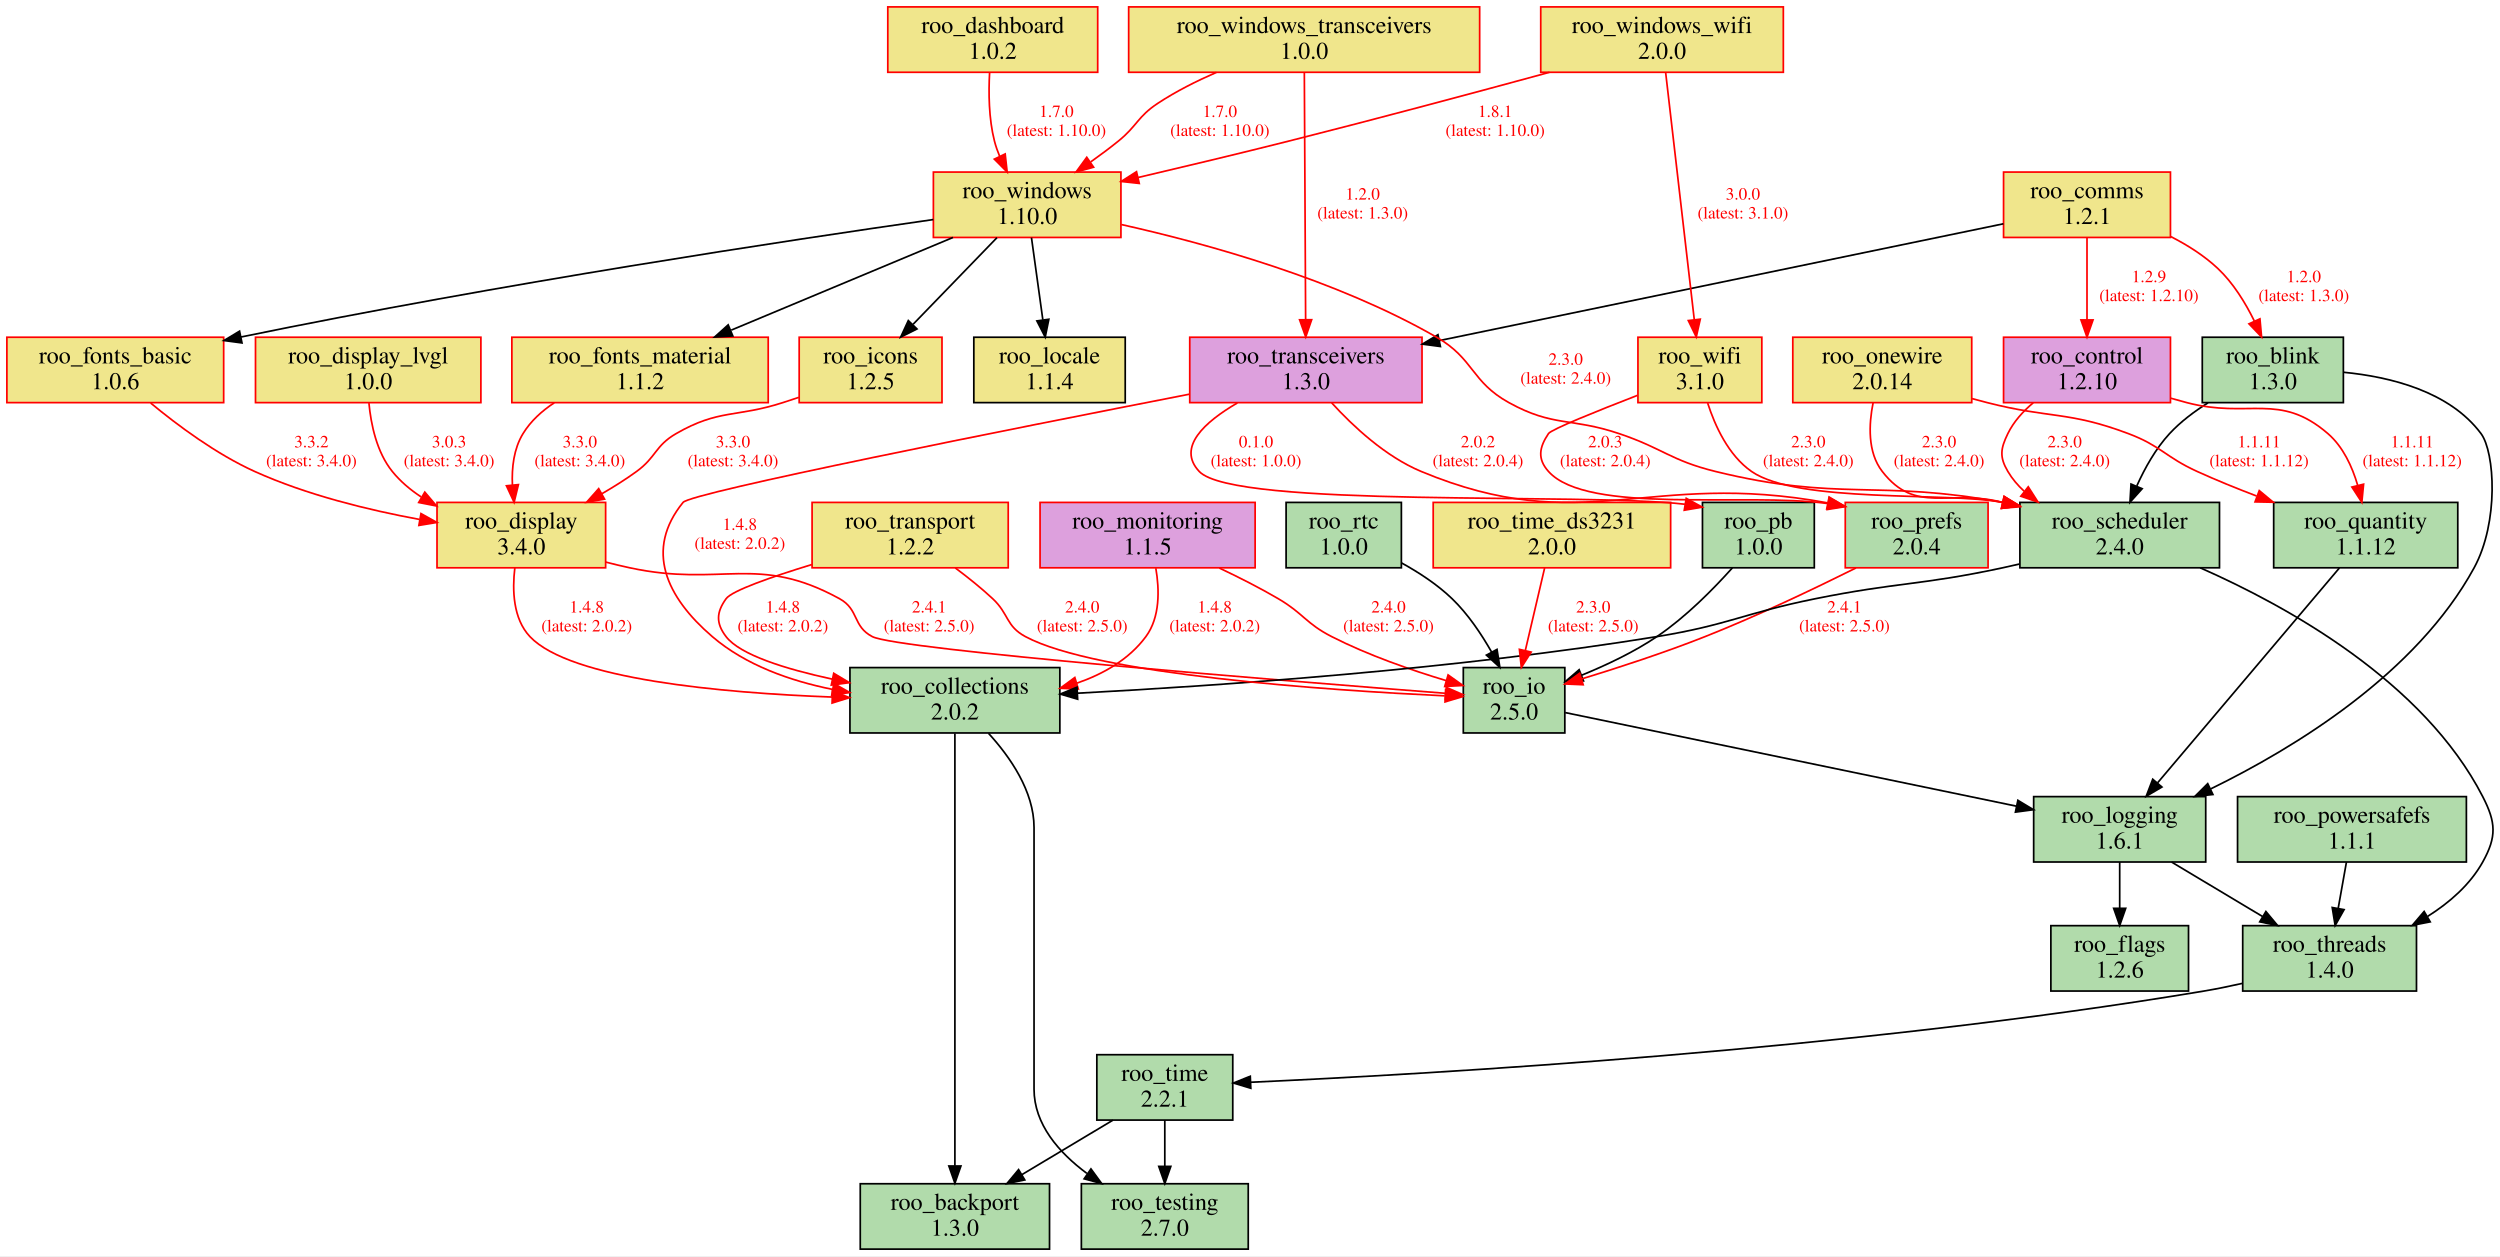
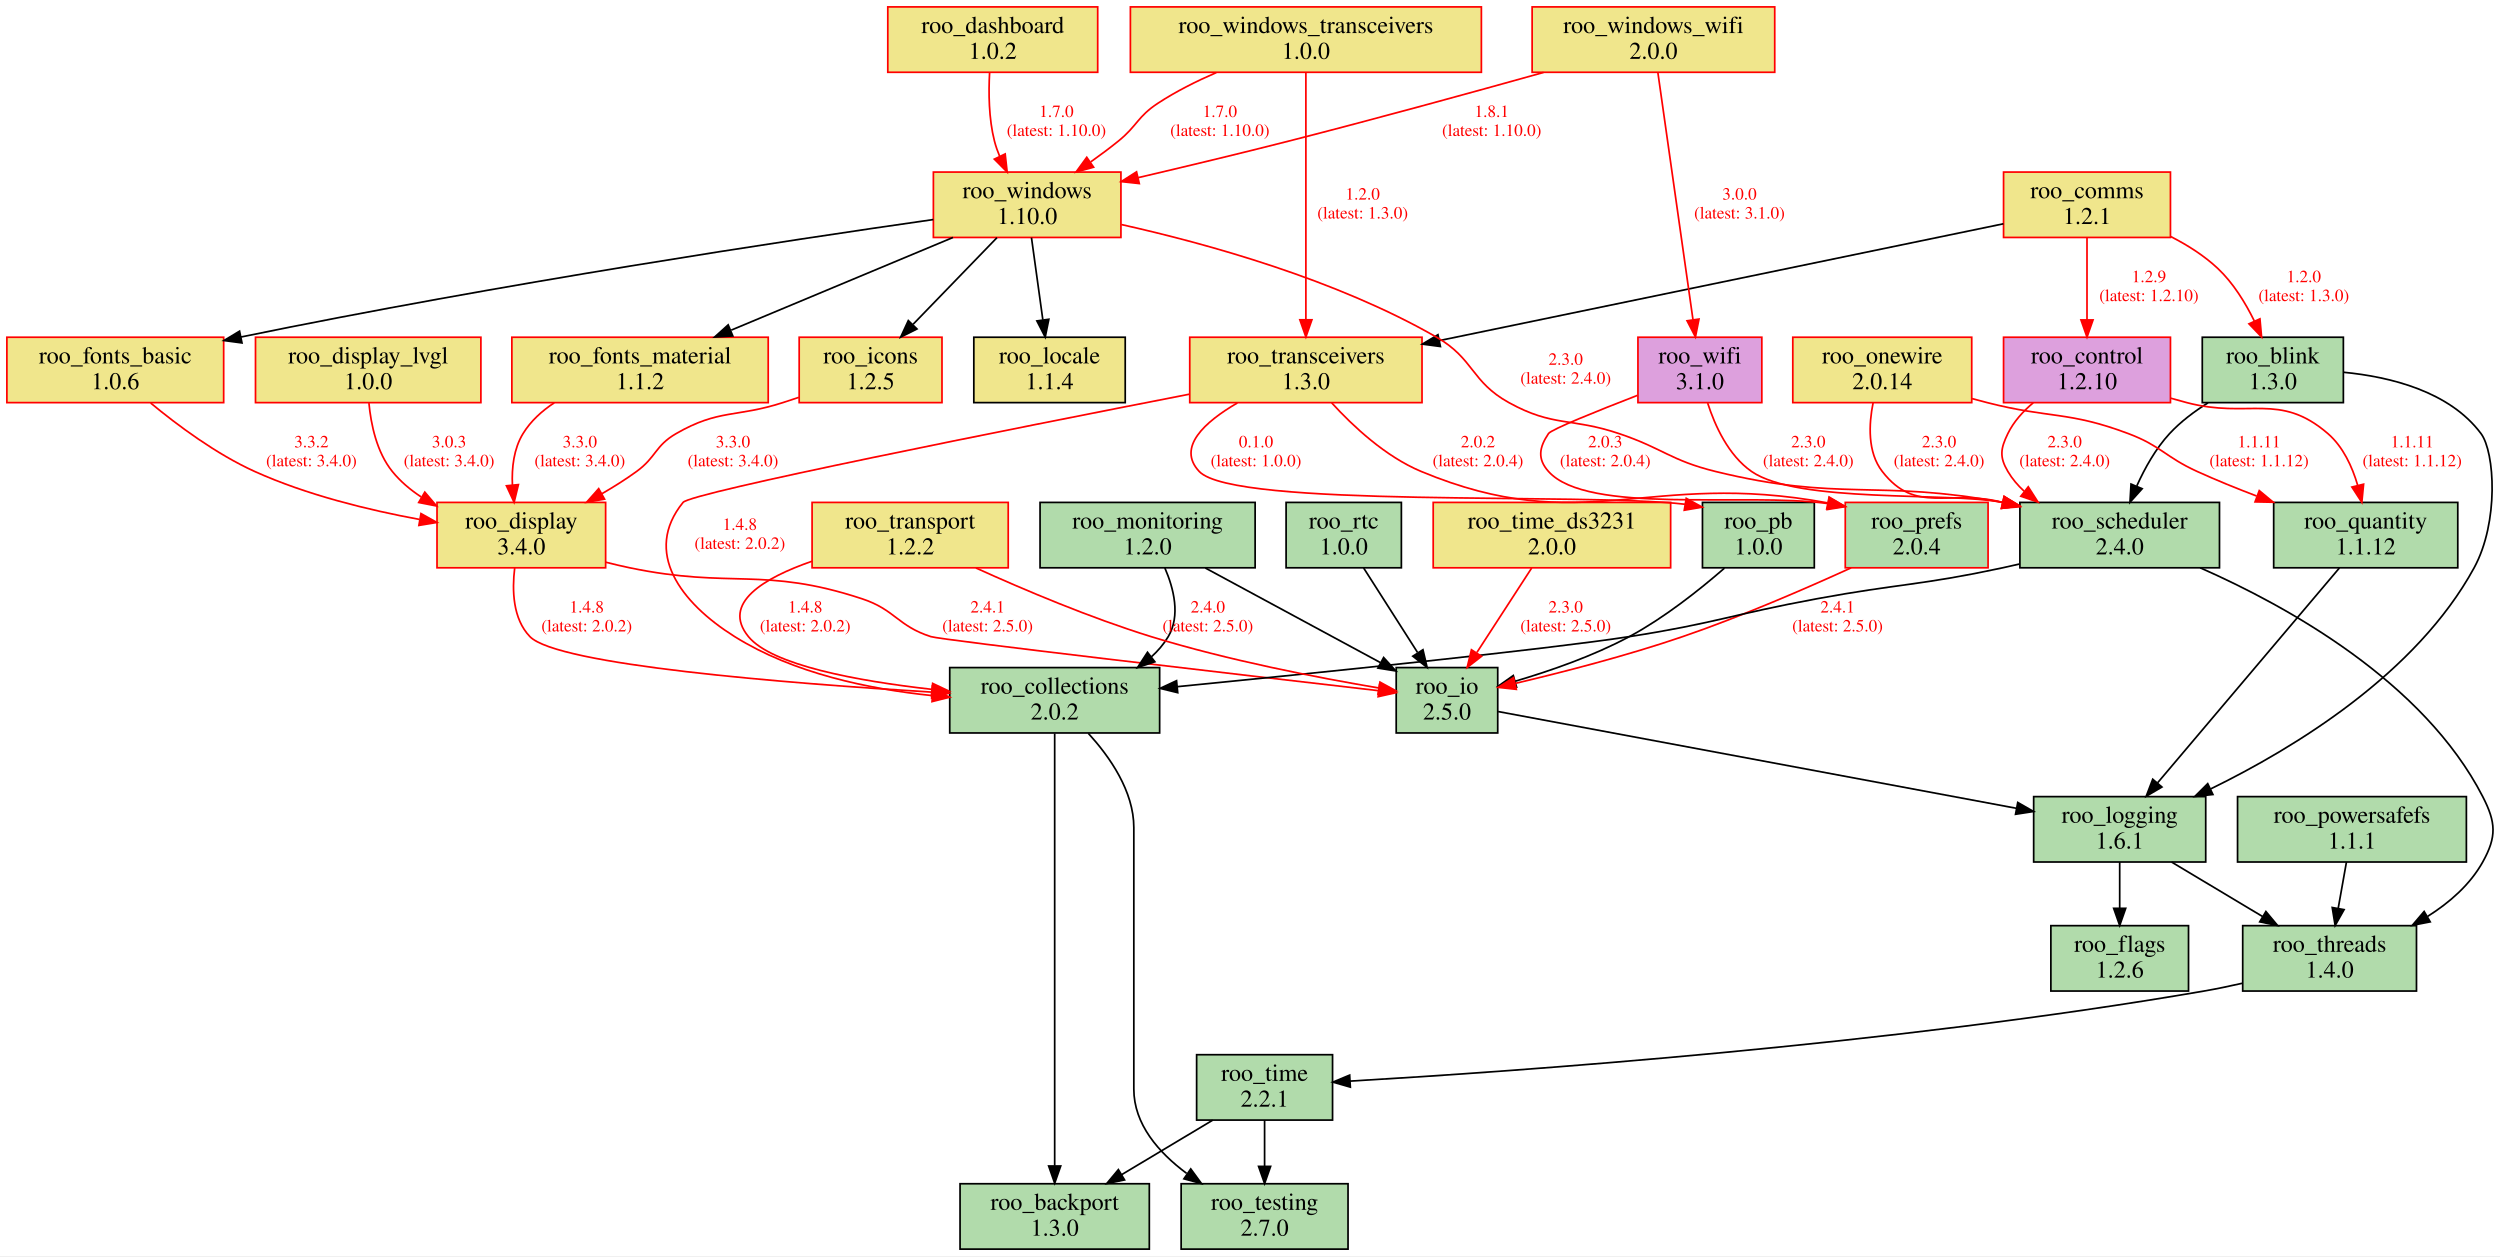
<svg xmlns="http://www.w3.org/2000/svg" width="1453pt" height="730pt" viewBox="0.00 0.00 1453.04 730.00">
  <g id="graph0" class="graph" transform="scale(1 1) rotate(0) translate(4 726)">
    <polygon fill="white" stroke="transparent" points="-4,4 -4,-726 1449.04,-726 1449.04,4 -4,4" />
    <g id="node1" class="node">
-       <polygon fill="#b1dbab" stroke="black" points="606,-38 496,-38 496,0 606,0 606,-38" />
-       <text text-anchor="middle" x="551" y="-22.8" font-family="Times,serif" font-size="14.00">roo_backport</text>
-       <text text-anchor="middle" x="551" y="-7.8" font-family="Times,serif" font-size="14.00">1.3.0</text>
+       <polygon fill="#b1dbab" stroke="black" points="664,-38 554,-38 554,0 664,0 664,-38" />
+       <text text-anchor="middle" x="609" y="-22.8" font-family="Times,serif" font-size="14.00">roo_backport</text>
+       <text text-anchor="middle" x="609" y="-7.8" font-family="Times,serif" font-size="14.00">1.3.0</text>
    </g>
    <g id="node2" class="node">
      <polygon fill="#b1dbab" stroke="black" points="1358,-530 1276,-530 1276,-492 1358,-492 1358,-530" />
      <text text-anchor="middle" x="1317" y="-514.8" font-family="Times,serif" font-size="14.00">roo_blink</text>
      <text text-anchor="middle" x="1317" y="-499.8" font-family="Times,serif" font-size="14.00">1.3.0</text>
    </g>
    <g id="node15" class="node">
      <polygon fill="#b1dbab" stroke="black" points="1278,-263 1178,-263 1178,-225 1278,-225 1278,-263" />
      <text text-anchor="middle" x="1228" y="-247.8" font-family="Times,serif" font-size="14.00">roo_logging</text>
      <text text-anchor="middle" x="1228" y="-232.8" font-family="Times,serif" font-size="14.00">1.6.1</text>
    </g>
    <g id="edge1" class="edge">
      <path fill="none" stroke="black" d="M1358.01,-509.65C1385.43,-507 1419.72,-498.51 1438,-474 1446.04,-463.21 1448.5,-422.59 1434,-396 1400.49,-334.56 1330,-291.48 1280.86,-267.48" />
      <polygon fill="black" stroke="black" points="1282.18,-264.23 1271.65,-263.08 1279.16,-270.55 1282.18,-264.23" />
    </g>
    <g id="node23" class="node">
      <polygon fill="#b1dbab" stroke="black" points="1286,-434 1170,-434 1170,-396 1286,-396 1286,-434" />
      <text text-anchor="middle" x="1228" y="-418.8" font-family="Times,serif" font-size="14.00">roo_scheduler</text>
      <text text-anchor="middle" x="1228" y="-403.8" font-family="Times,serif" font-size="14.00">2.4.0</text>
    </g>
    <g id="edge2" class="edge">
      <path fill="none" stroke="black" d="M1279.34,-491.88C1271.32,-486.85 1263.36,-480.86 1257,-474 1248.94,-465.3 1242.61,-453.94 1237.94,-443.58" />
      <polygon fill="black" stroke="black" points="1241.05,-441.96 1233.97,-434.08 1234.59,-444.65 1241.05,-441.96" />
    </g>
    <g id="node3" class="node">
-       <polygon fill="#b1dbab" stroke="black" points="612,-338 490,-338 490,-300 612,-300 612,-338" />
-       <text text-anchor="middle" x="551" y="-322.8" font-family="Times,serif" font-size="14.00">roo_collections</text>
-       <text text-anchor="middle" x="551" y="-307.8" font-family="Times,serif" font-size="14.00">2.0.2</text>
+       <polygon fill="#b1dbab" stroke="black" points="670,-338 548,-338 548,-300 670,-300 670,-338" />
+       <text text-anchor="middle" x="609" y="-322.8" font-family="Times,serif" font-size="14.00">roo_collections</text>
+       <text text-anchor="middle" x="609" y="-307.8" font-family="Times,serif" font-size="14.00">2.0.2</text>
    </g>
    <g id="edge4" class="edge">
-       <path fill="none" stroke="black" d="M551,-299.7C551,-284.93 551,-263.63 551,-245 551,-245 551,-245 551,-93 551,-78.3 551,-61.93 551,-48.43" />
-       <polygon fill="black" stroke="black" points="554.5,-48.3 551,-38.3 547.5,-48.3 554.5,-48.3" />
+       <path fill="none" stroke="black" d="M609,-299.7C609,-284.93 609,-263.63 609,-245 609,-245 609,-245 609,-93 609,-78.3 609,-61.93 609,-48.43" />
+       <polygon fill="black" stroke="black" points="612.5,-48.3 609,-38.3 605.5,-48.3 612.5,-48.3" />
    </g>
    <g id="node24" class="node">
-       <polygon fill="#b1dbab" stroke="black" points="721.5,-38 624.5,-38 624.5,0 721.5,0 721.5,-38" />
-       <text text-anchor="middle" x="673" y="-22.8" font-family="Times,serif" font-size="14.00">roo_testing</text>
-       <text text-anchor="middle" x="673" y="-7.8" font-family="Times,serif" font-size="14.00">2.7.0</text>
+       <polygon fill="#b1dbab" stroke="black" points="779.5,-38 682.5,-38 682.5,0 779.5,0 779.5,-38" />
+       <text text-anchor="middle" x="731" y="-22.8" font-family="Times,serif" font-size="14.00">roo_testing</text>
+       <text text-anchor="middle" x="731" y="-7.8" font-family="Times,serif" font-size="14.00">2.7.0</text>
    </g>
    <g id="edge3" class="edge">
-       <path fill="none" stroke="black" d="M570.51,-299.83C583.05,-286.12 597,-266.12 597,-245 597,-245 597,-245 597,-93 597,-72.59 611.43,-56.11 627.72,-44" />
-       <polygon fill="black" stroke="black" points="630.08,-46.63 636.34,-38.07 626.11,-40.86 630.08,-46.63" />
+       <path fill="none" stroke="black" d="M628.51,-299.83C641.05,-286.12 655,-266.12 655,-245 655,-245 655,-245 655,-93 655,-72.59 669.43,-56.11 685.72,-44" />
+       <polygon fill="black" stroke="black" points="688.08,-46.63 694.34,-38.07 684.11,-40.86 688.08,-46.63" />
    </g>
    <g id="node4" class="node">
      <polygon fill="khaki" stroke="red" points="1257.5,-626 1160.5,-626 1160.5,-588 1257.5,-588 1257.5,-626" />
      <text text-anchor="middle" x="1209" y="-610.8" font-family="Times,serif" font-size="14.00">roo_comms</text>
      <text text-anchor="middle" x="1209" y="-595.8" font-family="Times,serif" font-size="14.00">1.2.1</text>
    </g>
    <g id="edge5" class="edge">
      <path fill="none" stroke="red" d="M1257.68,-588.51C1267.46,-583.53 1277.13,-577.4 1285,-570 1293.98,-561.56 1301.05,-550.02 1306.24,-539.45" />
      <polygon fill="red" stroke="red" points="1309.52,-540.69 1310.47,-530.14 1303.14,-537.8 1309.52,-540.69" />
      <text text-anchor="middle" x="1335" y="-562" font-family="Times,serif" font-size="10.00" fill="red">1.2.0</text>
      <text text-anchor="middle" x="1335" y="-551" font-family="Times,serif" font-size="10.00" fill="red">(latest: 1.3.0)</text>
    </g>
    <g id="node5" class="node">
      <polygon fill="plum" stroke="red" points="1257.5,-530 1160.5,-530 1160.5,-492 1257.5,-492 1257.5,-530" />
      <text text-anchor="middle" x="1209" y="-514.8" font-family="Times,serif" font-size="14.00">roo_control</text>
      <text text-anchor="middle" x="1209" y="-499.8" font-family="Times,serif" font-size="14.00">1.2.10</text>
    </g>
    <g id="edge6" class="edge">
      <path fill="none" stroke="red" d="M1209,-587.88C1209,-574.35 1209,-555.62 1209,-540.15" />
      <polygon fill="red" stroke="red" points="1212.5,-540.07 1209,-530.07 1205.5,-540.07 1212.5,-540.07" />
      <text text-anchor="middle" x="1245" y="-562" font-family="Times,serif" font-size="10.00" fill="red">1.2.9</text>
      <text text-anchor="middle" x="1245" y="-551" font-family="Times,serif" font-size="10.00" fill="red">(latest: 1.2.10)</text>
    </g>
    <g id="node28" class="node">
-       <polygon fill="plum" stroke="red" points="822.5,-530 687.5,-530 687.5,-492 822.5,-492 822.5,-530" />
+       <polygon fill="khaki" stroke="red" points="822.5,-530 687.5,-530 687.5,-492 822.5,-492 822.5,-530" />
      <text text-anchor="middle" x="755" y="-514.8" font-family="Times,serif" font-size="14.00">roo_transceivers</text>
      <text text-anchor="middle" x="755" y="-499.8" font-family="Times,serif" font-size="14.00">1.3.0</text>
    </g>
    <g id="edge7" class="edge">
      <path fill="none" stroke="black" d="M1160.41,-595.94C1081.95,-579.7 926.67,-547.54 832.71,-528.09" />
      <polygon fill="black" stroke="black" points="833.19,-524.61 822.68,-526.01 831.77,-531.47 833.19,-524.61" />
    </g>
    <g id="node21" class="node">
      <polygon fill="#b1dbab" stroke="black" points="1424.5,-434 1317.5,-434 1317.5,-396 1424.5,-396 1424.5,-434" />
      <text text-anchor="middle" x="1371" y="-418.8" font-family="Times,serif" font-size="14.00">roo_quantity</text>
      <text text-anchor="middle" x="1371" y="-403.8" font-family="Times,serif" font-size="14.00">1.1.12</text>
    </g>
    <g id="edge8" class="edge">
      <path fill="none" stroke="red" d="M1257.65,-494.57C1260.8,-493.67 1263.94,-492.81 1267,-492 1303.07,-482.46 1320.76,-498.38 1349,-474 1357.83,-466.37 1363.13,-454.81 1366.3,-444.01" />
      <polygon fill="red" stroke="red" points="1369.76,-444.59 1368.74,-434.04 1362.96,-442.93 1369.76,-444.59" />
      <text text-anchor="middle" x="1398" y="-466" font-family="Times,serif" font-size="10.00" fill="red">1.1.11</text>
      <text text-anchor="middle" x="1398" y="-455" font-family="Times,serif" font-size="10.00" fill="red">(latest: 1.1.12)</text>
    </g>
    <g id="edge9" class="edge">
      <path fill="none" stroke="red" d="M1177.76,-491.91C1171.8,-486.92 1166.38,-480.93 1163,-474 1158.72,-465.21 1158.04,-460.42 1163,-452 1165.53,-447.71 1168.77,-443.9 1172.46,-440.51" />
      <polygon fill="red" stroke="red" points="1174.85,-443.08 1180.55,-434.15 1170.53,-437.58 1174.85,-443.08" />
      <text text-anchor="middle" x="1196" y="-466" font-family="Times,serif" font-size="10.00" fill="red">2.3.0</text>
      <text text-anchor="middle" x="1196" y="-455" font-family="Times,serif" font-size="10.00" fill="red">(latest: 2.4.0)</text>
    </g>
    <g id="node6" class="node">
      <polygon fill="khaki" stroke="red" points="634,-722 512,-722 512,-684 634,-684 634,-722" />
      <text text-anchor="middle" x="573" y="-706.8" font-family="Times,serif" font-size="14.00">roo_dashboard</text>
      <text text-anchor="middle" x="573" y="-691.8" font-family="Times,serif" font-size="14.00">1.0.2</text>
    </g>
    <g id="node31" class="node">
      <polygon fill="khaki" stroke="red" points="647.5,-626 538.5,-626 538.5,-588 647.5,-588 647.5,-626" />
      <text text-anchor="middle" x="593" y="-610.8" font-family="Times,serif" font-size="14.00">roo_windows</text>
      <text text-anchor="middle" x="593" y="-595.8" font-family="Times,serif" font-size="14.00">1.10.0</text>
    </g>
    <g id="edge10" class="edge">
      <path fill="none" stroke="red" d="M571.18,-683.94C570.53,-672.35 570.64,-657.07 574,-644 574.77,-641.02 575.82,-638 577.05,-635.06" />
      <polygon fill="red" stroke="red" points="580.22,-636.54 581.39,-626.01 573.91,-633.51 580.22,-636.54" />
      <text text-anchor="middle" x="610" y="-658" font-family="Times,serif" font-size="10.00" fill="red">1.7.0</text>
      <text text-anchor="middle" x="610" y="-647" font-family="Times,serif" font-size="10.00" fill="red">(latest: 1.10.0)</text>
    </g>
    <g id="node7" class="node">
      <polygon fill="khaki" stroke="red" points="348,-434 250,-434 250,-396 348,-396 348,-434" />
      <text text-anchor="middle" x="299" y="-418.8" font-family="Times,serif" font-size="14.00">roo_display</text>
      <text text-anchor="middle" x="299" y="-403.8" font-family="Times,serif" font-size="14.00">3.4.0</text>
    </g>
    <g id="edge11" class="edge">
-       <path fill="none" stroke="red" d="M295.23,-395.95C293.69,-383.15 294.15,-366.44 304,-356 327.39,-331.2 415.32,-323.28 479.63,-320.87" />
-       <polygon fill="red" stroke="red" points="479.86,-324.36 489.74,-320.53 479.62,-317.37 479.86,-324.36" />
+       <path fill="none" stroke="red" d="M295.15,-395.87C293.57,-383.02 294.01,-366.31 304,-356 319.98,-339.51 452.53,-328.91 537.56,-323.74" />
+       <polygon fill="red" stroke="red" points="537.9,-327.23 547.68,-323.14 537.49,-320.24 537.9,-327.23" />
      <text text-anchor="middle" x="337" y="-370" font-family="Times,serif" font-size="10.00" fill="red">1.4.8</text>
      <text text-anchor="middle" x="337" y="-359" font-family="Times,serif" font-size="10.00" fill="red">(latest: 2.0.2)</text>
    </g>
    <g id="node13" class="node">
-       <polygon fill="#b1dbab" stroke="black" points="905.5,-338 846.5,-338 846.5,-300 905.5,-300 905.5,-338" />
-       <text text-anchor="middle" x="876" y="-322.8" font-family="Times,serif" font-size="14.00">roo_io</text>
-       <text text-anchor="middle" x="876" y="-307.8" font-family="Times,serif" font-size="14.00">2.5.0</text>
+       <polygon fill="#b1dbab" stroke="black" points="866.5,-338 807.5,-338 807.5,-300 866.5,-300 866.5,-338" />
+       <text text-anchor="middle" x="837" y="-322.8" font-family="Times,serif" font-size="14.00">roo_io</text>
+       <text text-anchor="middle" x="837" y="-307.8" font-family="Times,serif" font-size="14.00">2.5.0</text>
    </g>
    <g id="edge12" class="edge">
-       <path fill="none" stroke="red" d="M348.02,-399.32C352.73,-398.11 357.44,-396.98 362,-396 415.58,-384.45 435.97,-404.4 484,-378 495.32,-371.78 491.52,-361.94 503,-356 517.64,-348.43 742.92,-330.28 836.11,-323.05" />
-       <polygon fill="red" stroke="red" points="836.58,-326.52 846.28,-322.26 836.04,-319.54 836.58,-326.52" />
-       <text text-anchor="middle" x="536" y="-370" font-family="Times,serif" font-size="10.00" fill="red">2.4.1</text>
-       <text text-anchor="middle" x="536" y="-359" font-family="Times,serif" font-size="10.00" fill="red">(latest: 2.5.0)</text>
+       <path fill="none" stroke="red" d="M348.01,-399.25C352.71,-398.06 357.43,-396.95 362,-396 421.26,-383.65 439.5,-396.91 497,-378 516.27,-371.66 517.68,-362.21 537,-356 543.14,-354.03 716.9,-333.84 797.12,-324.59" />
+       <polygon fill="red" stroke="red" points="797.8,-328.03 807.33,-323.41 797,-321.08 797.8,-328.03" />
+       <text text-anchor="middle" x="570" y="-370" font-family="Times,serif" font-size="10.00" fill="red">2.4.1</text>
+       <text text-anchor="middle" x="570" y="-359" font-family="Times,serif" font-size="10.00" fill="red">(latest: 2.5.0)</text>
    </g>
    <g id="node8" class="node">
      <polygon fill="khaki" stroke="red" points="275.5,-530 144.5,-530 144.5,-492 275.5,-492 275.5,-530" />
      <text text-anchor="middle" x="210" y="-514.8" font-family="Times,serif" font-size="14.00">roo_display_lvgl</text>
      <text text-anchor="middle" x="210" y="-499.8" font-family="Times,serif" font-size="14.00">1.0.0</text>
    </g>
    <g id="edge13" class="edge">
      <path fill="none" stroke="red" d="M210.43,-491.74C211.6,-479.33 214.95,-463.2 224,-452 228.68,-446.21 234.52,-441.29 240.86,-437.13" />
      <polygon fill="red" stroke="red" points="242.9,-439.99 249.76,-431.91 239.36,-433.95 242.9,-439.99" />
      <text text-anchor="middle" x="257" y="-466" font-family="Times,serif" font-size="10.00" fill="red">3.0.3</text>
      <text text-anchor="middle" x="257" y="-455" font-family="Times,serif" font-size="10.00" fill="red">(latest: 3.4.0)</text>
    </g>
    <g id="node9" class="node">
      <polygon fill="#b1dbab" stroke="black" points="1268,-188 1188,-188 1188,-150 1268,-150 1268,-188" />
      <text text-anchor="middle" x="1228" y="-172.8" font-family="Times,serif" font-size="14.00">roo_flags</text>
      <text text-anchor="middle" x="1228" y="-157.8" font-family="Times,serif" font-size="14.00">1.2.6</text>
    </g>
    <g id="node10" class="node">
      <polygon fill="khaki" stroke="red" points="126,-530 0,-530 0,-492 126,-492 126,-530" />
      <text text-anchor="middle" x="63" y="-514.8" font-family="Times,serif" font-size="14.00">roo_fonts_basic</text>
      <text text-anchor="middle" x="63" y="-499.8" font-family="Times,serif" font-size="14.00">1.0.6</text>
    </g>
    <g id="edge14" class="edge">
      <path fill="none" stroke="red" d="M83.57,-491.76C99.15,-478.86 121.62,-462.12 144,-452 174.17,-438.35 210.07,-429.59 239.72,-424.13" />
      <polygon fill="red" stroke="red" points="240.68,-427.52 249.93,-422.34 239.47,-420.63 240.68,-427.52" />
      <text text-anchor="middle" x="177" y="-466" font-family="Times,serif" font-size="10.00" fill="red">3.3.2</text>
      <text text-anchor="middle" x="177" y="-455" font-family="Times,serif" font-size="10.00" fill="red">(latest: 3.4.0)</text>
    </g>
    <g id="node11" class="node">
      <polygon fill="khaki" stroke="red" points="442.5,-530 293.5,-530 293.5,-492 442.5,-492 442.5,-530" />
      <text text-anchor="middle" x="368" y="-514.8" font-family="Times,serif" font-size="14.00">roo_fonts_material</text>
      <text text-anchor="middle" x="368" y="-499.8" font-family="Times,serif" font-size="14.00">1.1.2</text>
    </g>
    <g id="edge15" class="edge">
      <path fill="none" stroke="red" d="M318.17,-491.92C310.96,-487.18 304.47,-481.29 300,-474 294.6,-465.21 293.37,-454.17 293.82,-444.09" />
      <polygon fill="red" stroke="red" points="297.31,-444.35 294.81,-434.06 290.35,-443.67 297.31,-444.35" />
      <text text-anchor="middle" x="333" y="-466" font-family="Times,serif" font-size="10.00" fill="red">3.3.0</text>
      <text text-anchor="middle" x="333" y="-455" font-family="Times,serif" font-size="10.00" fill="red">(latest: 3.4.0)</text>
    </g>
    <g id="node12" class="node">
      <polygon fill="khaki" stroke="red" points="543.5,-530 460.5,-530 460.5,-492 543.5,-492 543.5,-530" />
      <text text-anchor="middle" x="502" y="-514.8" font-family="Times,serif" font-size="14.00">roo_icons</text>
      <text text-anchor="middle" x="502" y="-499.8" font-family="Times,serif" font-size="14.00">1.2.5</text>
    </g>
    <g id="edge16" class="edge">
      <path fill="none" stroke="red" d="M460.32,-495.07C457.17,-494.01 454.04,-492.98 451,-492 423.68,-483.22 413.86,-488.33 389,-474 376.74,-466.94 377.45,-460.31 366,-452 359.69,-447.42 352.72,-443.03 345.74,-439" />
      <polygon fill="red" stroke="red" points="347.38,-435.9 336.94,-434.09 343.97,-442.02 347.38,-435.9" />
      <text text-anchor="middle" x="422" y="-466" font-family="Times,serif" font-size="10.00" fill="red">3.3.0</text>
      <text text-anchor="middle" x="422" y="-455" font-family="Times,serif" font-size="10.00" fill="red">(latest: 3.4.0)</text>
    </g>
    <g id="edge17" class="edge">
-       <path fill="none" stroke="black" d="M905.71,-311.84C963.45,-299.86 1091.81,-273.24 1167.97,-257.45" />
-       <polygon fill="black" stroke="black" points="1168.82,-260.85 1177.9,-255.39 1167.4,-253.99 1168.82,-260.85" />
+       <path fill="none" stroke="black" d="M866.71,-312.45C930.76,-300.5 1082.9,-272.09 1167.91,-256.22" />
+       <polygon fill="black" stroke="black" points="1168.75,-259.62 1177.93,-254.35 1167.46,-252.74 1168.75,-259.62" />
    </g>
    <g id="node14" class="node">
      <polygon fill="khaki" stroke="black" points="650,-530 562,-530 562,-492 650,-492 650,-530" />
      <text text-anchor="middle" x="606" y="-514.8" font-family="Times,serif" font-size="14.00">roo_locale</text>
      <text text-anchor="middle" x="606" y="-499.8" font-family="Times,serif" font-size="14.00">1.1.4</text>
    </g>
    <g id="edge18" class="edge">
      <path fill="none" stroke="black" d="M1228,-224.96C1228,-216.88 1228,-207.18 1228,-198.18" />
      <polygon fill="black" stroke="black" points="1231.5,-198.09 1228,-188.09 1224.5,-198.09 1231.5,-198.09" />
    </g>
    <g id="node25" class="node">
      <polygon fill="#b1dbab" stroke="black" points="1400.5,-188 1299.5,-188 1299.5,-150 1400.5,-150 1400.5,-188" />
      <text text-anchor="middle" x="1350" y="-172.8" font-family="Times,serif" font-size="14.00">roo_threads</text>
      <text text-anchor="middle" x="1350" y="-157.8" font-family="Times,serif" font-size="14.00">1.4.0</text>
    </g>
    <g id="edge19" class="edge">
      <path fill="none" stroke="black" d="M1258.16,-224.96C1274.14,-215.39 1293.96,-203.53 1311.09,-193.28" />
      <polygon fill="black" stroke="black" points="1312.98,-196.23 1319.77,-188.09 1309.39,-190.22 1312.98,-196.23" />
    </g>
    <g id="node16" class="node">
-       <polygon fill="plum" stroke="red" points="725.5,-434 600.5,-434 600.5,-396 725.5,-396 725.5,-434" />
+       <polygon fill="#b1dbab" stroke="black" points="725.5,-434 600.5,-434 600.5,-396 725.5,-396 725.5,-434" />
      <text text-anchor="middle" x="663" y="-418.8" font-family="Times,serif" font-size="14.00">roo_monitoring</text>
-       <text text-anchor="middle" x="663" y="-403.8" font-family="Times,serif" font-size="14.00">1.1.5</text>
+       <text text-anchor="middle" x="663" y="-403.8" font-family="Times,serif" font-size="14.00">1.2.0</text>
    </g>
    <g id="edge20" class="edge">
-       <path fill="none" stroke="red" d="M667.78,-395.78C669.91,-383.38 670.33,-367.25 662,-356 652.22,-342.79 637.48,-334.33 621.92,-328.95" />
-       <polygon fill="red" stroke="red" points="622.74,-325.54 612.16,-325.98 620.7,-332.24 622.74,-325.54" />
-       <text text-anchor="middle" x="702" y="-370" font-family="Times,serif" font-size="10.00" fill="red">1.4.8</text>
-       <text text-anchor="middle" x="702" y="-359" font-family="Times,serif" font-size="10.00" fill="red">(latest: 2.0.2)</text>
+       <path fill="none" stroke="black" d="M673.03,-395.91C678.25,-383.87 682.19,-368.11 675,-356 672.36,-351.55 668.96,-347.62 665.09,-344.15" />
+       <polygon fill="black" stroke="black" points="667.22,-341.37 657.16,-338.03 662.94,-346.91 667.22,-341.37" />
    </g>
    <g id="edge21" class="edge">
-       <path fill="none" stroke="red" d="M704.7,-395.85C716.03,-390.49 728.17,-384.35 739,-378 753.58,-369.46 754.95,-363.69 770,-356 791.12,-345.21 816.19,-336.53 836.65,-330.39" />
-       <polygon fill="red" stroke="red" points="837.66,-333.74 846.28,-327.59 835.7,-327.02 837.66,-333.74" />
-       <text text-anchor="middle" x="803" y="-370" font-family="Times,serif" font-size="10.00" fill="red">2.4.0</text>
-       <text text-anchor="middle" x="803" y="-359" font-family="Times,serif" font-size="10.00" fill="red">(latest: 2.5.0)</text>
+       <path fill="none" stroke="black" d="M696.55,-395.88C725.64,-380.16 767.74,-357.42 798.25,-340.93" />
+       <polygon fill="black" stroke="black" points="800.19,-343.86 807.32,-336.03 796.86,-337.71 800.19,-343.86" />
    </g>
    <g id="node17" class="node">
      <polygon fill="khaki" stroke="red" points="1142,-530 1038,-530 1038,-492 1142,-492 1142,-530" />
      <text text-anchor="middle" x="1090" y="-514.8" font-family="Times,serif" font-size="14.00">roo_onewire</text>
      <text text-anchor="middle" x="1090" y="-499.8" font-family="Times,serif" font-size="14.00">2.0.14</text>
    </g>
    <g id="edge23" class="edge">
      <path fill="none" stroke="red" d="M1142.18,-494.34C1145.16,-493.53 1148.11,-492.74 1151,-492 1187.14,-482.71 1198.07,-487.13 1233,-474 1251.99,-466.86 1254.54,-460.41 1273,-452 1284.02,-446.98 1295.96,-442.13 1307.59,-437.7" />
      <polygon fill="red" stroke="red" points="1309.12,-440.87 1317.26,-434.09 1306.67,-434.31 1309.12,-440.87" />
      <text text-anchor="middle" x="1309" y="-466" font-family="Times,serif" font-size="10.00" fill="red">1.1.11</text>
      <text text-anchor="middle" x="1309" y="-455" font-family="Times,serif" font-size="10.00" fill="red">(latest: 1.1.12)</text>
    </g>
    <g id="edge22" class="edge">
      <path fill="none" stroke="red" d="M1084.68,-491.93C1082.17,-479.44 1081.36,-463.14 1090,-452 1109.68,-426.61 1128.92,-442.11 1160,-434 1160.1,-433.97 1160.2,-433.95 1160.3,-433.92" />
      <polygon fill="red" stroke="red" points="1160.98,-437.36 1169.77,-431.44 1159.21,-430.59 1160.98,-437.36" />
      <text text-anchor="middle" x="1123" y="-466" font-family="Times,serif" font-size="10.00" fill="red">2.3.0</text>
      <text text-anchor="middle" x="1123" y="-455" font-family="Times,serif" font-size="10.00" fill="red">(latest: 2.4.0)</text>
    </g>
    <g id="node18" class="node">
      <polygon fill="#b1dbab" stroke="black" points="1050.5,-434 985.5,-434 985.5,-396 1050.5,-396 1050.5,-434" />
      <text text-anchor="middle" x="1018" y="-418.8" font-family="Times,serif" font-size="14.00">roo_pb</text>
      <text text-anchor="middle" x="1018" y="-403.8" font-family="Times,serif" font-size="14.00">1.0.0</text>
    </g>
    <g id="edge24" class="edge">
-       <path fill="none" stroke="black" d="M1002.91,-395.99C991.76,-383.53 975.68,-367.24 959,-356 945.67,-347.01 929.72,-339.46 915.39,-333.62" />
-       <polygon fill="black" stroke="black" points="916.36,-330.25 905.78,-329.87 913.82,-336.77 916.36,-330.25" />
+       <path fill="none" stroke="black" d="M998.26,-395.78C983.83,-383.23 963.3,-366.9 943,-356 922.11,-344.78 897.04,-336.08 876.54,-330.04" />
+       <polygon fill="black" stroke="black" points="877.45,-326.66 866.87,-327.29 875.54,-333.39 877.45,-326.66" />
    </g>
    <g id="node19" class="node">
      <polygon fill="#b1dbab" stroke="black" points="1429.5,-263 1296.5,-263 1296.5,-225 1429.5,-225 1429.5,-263" />
      <text text-anchor="middle" x="1363" y="-247.8" font-family="Times,serif" font-size="14.00">roo_powersafefs</text>
      <text text-anchor="middle" x="1363" y="-232.8" font-family="Times,serif" font-size="14.00">1.1.1</text>
    </g>
    <g id="edge25" class="edge">
      <path fill="none" stroke="black" d="M1359.79,-224.96C1358.35,-216.88 1356.62,-207.18 1355.02,-198.18" />
      <polygon fill="black" stroke="black" points="1358.42,-197.32 1353.22,-188.09 1351.53,-198.55 1358.42,-197.32" />
    </g>
    <g id="node20" class="node">
      <polygon fill="#b1dbab" stroke="red" points="1151.5,-434 1068.5,-434 1068.5,-396 1151.5,-396 1151.5,-434" />
      <text text-anchor="middle" x="1110" y="-418.8" font-family="Times,serif" font-size="14.00">roo_prefs</text>
      <text text-anchor="middle" x="1110" y="-403.8" font-family="Times,serif" font-size="14.00">2.0.4</text>
    </g>
    <g id="edge26" class="edge">
-       <path fill="none" stroke="red" d="M1074.73,-395.91C1050.43,-383.8 1017.18,-367.95 987,-356 963.59,-346.73 936.74,-337.97 915.31,-331.42" />
-       <polygon fill="red" stroke="red" points="916.16,-328.02 905.57,-328.47 914.13,-334.72 916.16,-328.02" />
-       <text text-anchor="middle" x="1068" y="-370" font-family="Times,serif" font-size="10.00" fill="red">2.4.1</text>
-       <text text-anchor="middle" x="1068" y="-359" font-family="Times,serif" font-size="10.00" fill="red">(latest: 2.5.0)</text>
+       <path fill="none" stroke="red" d="M1071.9,-395.97C1044.95,-383.67 1007.75,-367.56 974,-356 941.82,-344.98 904.41,-335.35 876.83,-328.84" />
+       <polygon fill="red" stroke="red" points="877.3,-325.35 866.77,-326.5 875.71,-332.17 877.3,-325.35" />
+       <text text-anchor="middle" x="1064" y="-370" font-family="Times,serif" font-size="10.00" fill="red">2.4.1</text>
+       <text text-anchor="middle" x="1064" y="-359" font-family="Times,serif" font-size="10.00" fill="red">(latest: 2.5.0)</text>
    </g>
    <g id="edge27" class="edge">
      <path fill="none" stroke="black" d="M1355.7,-395.91C1330.28,-365.88 1279.28,-305.6 1250.01,-271.01" />
      <polygon fill="black" stroke="black" points="1252.54,-268.58 1243.41,-263.21 1247.2,-273.11 1252.54,-268.58" />
    </g>
    <g id="node22" class="node">
      <polygon fill="#b1dbab" stroke="black" points="810.5,-434 743.5,-434 743.5,-396 810.5,-396 810.5,-434" />
      <text text-anchor="middle" x="777" y="-418.8" font-family="Times,serif" font-size="14.00">roo_rtc</text>
      <text text-anchor="middle" x="777" y="-403.8" font-family="Times,serif" font-size="14.00">1.0.0</text>
    </g>
    <g id="edge28" class="edge">
-       <path fill="none" stroke="black" d="M810.52,-398.87C820.72,-393.26 831.48,-386.22 840,-378 849.17,-369.16 856.99,-357.51 862.97,-346.98" />
-       <polygon fill="black" stroke="black" points="866.09,-348.57 867.75,-338.11 859.93,-345.25 866.09,-348.57" />
+       <path fill="none" stroke="black" d="M788.57,-395.88C797.45,-381.96 809.85,-362.53 819.88,-346.82" />
+       <polygon fill="black" stroke="black" points="823.04,-348.38 825.47,-338.07 817.14,-344.61 823.04,-348.38" />
    </g>
    <g id="edge29" class="edge">
-       <path fill="none" stroke="black" d="M1169.85,-398.22C1166.52,-397.44 1163.22,-396.69 1160,-396 1111.99,-385.71 1099.13,-387.72 1051,-378 1009.79,-369.68 1000.5,-362.75 959,-356 841.89,-336.94 704.1,-327.43 622.35,-323.12" />
-       <polygon fill="black" stroke="black" points="622.34,-319.62 612.18,-322.6 621.98,-326.61 622.34,-319.62" />
+       <path fill="none" stroke="black" d="M1169.85,-398.22C1166.52,-397.44 1163.22,-396.69 1160,-396 1112.43,-385.76 1099.86,-386.82 1052,-378 1003.4,-369.05 991.84,-363.54 943,-356 894.03,-348.44 762.93,-335.05 680.29,-326.91" />
+       <polygon fill="black" stroke="black" points="680.51,-323.41 670.22,-325.92 679.83,-330.38 680.51,-323.41" />
    </g>
    <g id="edge30" class="edge">
      <path fill="none" stroke="black" d="M1274.76,-396C1325.77,-373.52 1404.71,-329.7 1439,-263 1446.72,-247.98 1447.22,-239.75 1439,-225 1431.67,-211.85 1419.76,-201.45 1407,-193.4" />
      <polygon fill="black" stroke="black" points="1408.48,-190.21 1398.08,-188.2 1404.95,-196.26 1408.48,-190.21" />
    </g>
    <g id="node26" class="node">
-       <polygon fill="#b1dbab" stroke="black" points="712.5,-113 633.5,-113 633.5,-75 712.5,-75 712.5,-113" />
-       <text text-anchor="middle" x="673" y="-97.8" font-family="Times,serif" font-size="14.00">roo_time</text>
-       <text text-anchor="middle" x="673" y="-82.8" font-family="Times,serif" font-size="14.00">2.2.1</text>
+       <polygon fill="#b1dbab" stroke="black" points="770.5,-113 691.5,-113 691.5,-75 770.5,-75 770.5,-113" />
+       <text text-anchor="middle" x="731" y="-97.8" font-family="Times,serif" font-size="14.00">roo_time</text>
+       <text text-anchor="middle" x="731" y="-82.8" font-family="Times,serif" font-size="14.00">2.2.1</text>
    </g>
    <g id="edge31" class="edge">
-       <path fill="none" stroke="black" d="M1299.15,-154.42C1291.76,-152.75 1284.21,-151.21 1277,-150 1073.2,-115.8 826.89,-101.71 723.03,-97" />
-       <polygon fill="black" stroke="black" points="722.99,-93.49 712.84,-96.55 722.68,-100.49 722.99,-93.49" />
+       <path fill="none" stroke="black" d="M1299.14,-154.49C1291.75,-152.81 1284.2,-151.24 1277,-150 1095.61,-118.66 877.01,-103.3 780.69,-97.65" />
+       <polygon fill="black" stroke="black" points="780.84,-94.15 770.66,-97.07 780.44,-101.14 780.84,-94.15" />
    </g>
    <g id="edge33" class="edge">
-       <path fill="none" stroke="black" d="M642.84,-74.96C626.86,-65.39 607.04,-53.53 589.91,-43.28" />
-       <polygon fill="black" stroke="black" points="591.61,-40.22 581.23,-38.09 588.02,-46.23 591.61,-40.22" />
+       <path fill="none" stroke="black" d="M700.84,-74.96C684.86,-65.39 665.04,-53.53 647.91,-43.28" />
+       <polygon fill="black" stroke="black" points="649.61,-40.22 639.23,-38.09 646.02,-46.23 649.61,-40.22" />
    </g>
    <g id="edge32" class="edge">
-       <path fill="none" stroke="black" d="M673,-74.96C673,-66.88 673,-57.18 673,-48.18" />
-       <polygon fill="black" stroke="black" points="676.5,-48.09 673,-38.09 669.5,-48.09 676.5,-48.09" />
+       <path fill="none" stroke="black" d="M731,-74.96C731,-66.88 731,-57.18 731,-48.18" />
+       <polygon fill="black" stroke="black" points="734.5,-48.09 731,-38.09 727.5,-48.09 734.5,-48.09" />
    </g>
    <g id="node27" class="node">
      <polygon fill="khaki" stroke="red" points="967,-434 829,-434 829,-396 967,-396 967,-434" />
      <text text-anchor="middle" x="898" y="-418.8" font-family="Times,serif" font-size="14.00">roo_time_ds3231</text>
      <text text-anchor="middle" x="898" y="-403.8" font-family="Times,serif" font-size="14.00">2.0.0</text>
    </g>
    <g id="edge34" class="edge">
-       <path fill="none" stroke="red" d="M893.76,-395.88C890.59,-382.35 886.21,-363.62 882.59,-348.15" />
-       <polygon fill="red" stroke="red" points="885.92,-347.01 880.23,-338.07 879.1,-348.6 885.92,-347.01" />
-       <text text-anchor="middle" x="922" y="-370" font-family="Times,serif" font-size="10.00" fill="red">2.3.0</text>
-       <text text-anchor="middle" x="922" y="-359" font-family="Times,serif" font-size="10.00" fill="red">(latest: 2.5.0)</text>
+       <path fill="none" stroke="red" d="M886.24,-395.88C877.21,-381.96 864.6,-362.53 854.41,-346.82" />
+       <polygon fill="red" stroke="red" points="857.1,-344.55 848.73,-338.07 851.23,-348.36 857.1,-344.55" />
+       <text text-anchor="middle" x="906" y="-370" font-family="Times,serif" font-size="10.00" fill="red">2.3.0</text>
+       <text text-anchor="middle" x="906" y="-359" font-family="Times,serif" font-size="10.00" fill="red">(latest: 2.5.0)</text>
    </g>
    <g id="edge36" class="edge">
-       <path fill="none" stroke="red" d="M687.15,-496.87C583.63,-476.69 397.67,-439.75 393,-434 370.64,-406.45 383.08,-379.11 410,-356 429.37,-339.37 455.43,-330.25 479.87,-325.32" />
-       <polygon fill="red" stroke="red" points="480.64,-328.74 489.86,-323.51 479.39,-321.85 480.64,-328.74" />
+       <path fill="none" stroke="red" d="M687.15,-496.87C583.63,-476.69 397.67,-439.75 393,-434 369.59,-405.16 391.52,-375.71 423,-356 457.15,-334.63 501.2,-325.46 537.86,-321.72" />
+       <polygon fill="red" stroke="red" points="538.35,-325.19 547.99,-320.8 537.71,-318.22 538.35,-325.19" />
      <text text-anchor="middle" x="426" y="-418" font-family="Times,serif" font-size="10.00" fill="red">1.4.8</text>
      <text text-anchor="middle" x="426" y="-407" font-family="Times,serif" font-size="10.00" fill="red">(latest: 2.0.2)</text>
    </g>
    <g id="edge35" class="edge">
      <path fill="none" stroke="red" d="M715.2,-491.83C696.08,-480.71 679.89,-465.97 693,-452 713.17,-430.51 916.47,-439.87 975.34,-432.93" />
      <polygon fill="red" stroke="red" points="976.07,-436.36 985.35,-431.25 974.91,-429.45 976.07,-436.36" />
      <text text-anchor="middle" x="726" y="-466" font-family="Times,serif" font-size="10.00" fill="red">0.1.0</text>
      <text text-anchor="middle" x="726" y="-455" font-family="Times,serif" font-size="10.00" fill="red">(latest: 1.0.0)</text>
    </g>
    <g id="edge37" class="edge">
      <path fill="none" stroke="red" d="M770,-491.86C782.39,-478.29 801.26,-460.64 822,-452 916.56,-412.61 953.39,-453.16 1058.21,-433.73" />
      <polygon fill="red" stroke="red" points="1059.1,-437.12 1068.23,-431.73 1057.73,-430.25 1059.1,-437.12" />
      <text text-anchor="middle" x="855" y="-466" font-family="Times,serif" font-size="10.00" fill="red">2.0.2</text>
      <text text-anchor="middle" x="855" y="-455" font-family="Times,serif" font-size="10.00" fill="red">(latest: 2.0.4)</text>
    </g>
    <g id="node29" class="node">
      <polygon fill="khaki" stroke="red" points="582,-434 468,-434 468,-396 582,-396 582,-434" />
      <text text-anchor="middle" x="525" y="-418.8" font-family="Times,serif" font-size="14.00">roo_transport</text>
      <text text-anchor="middle" x="525" y="-403.8" font-family="Times,serif" font-size="14.00">1.2.2</text>
    </g>
    <g id="edge38" class="edge">
-       <path fill="none" stroke="red" d="M467.88,-397.9C444.18,-390.64 421.36,-382.68 418,-378 412.29,-370.06 412.06,-363.76 418,-356 426.12,-345.38 452.51,-337.17 479.66,-331.3" />
-       <polygon fill="red" stroke="red" points="480.58,-334.68 489.66,-329.23 479.16,-327.82 480.58,-334.68" />
-       <text text-anchor="middle" x="451" y="-370" font-family="Times,serif" font-size="10.00" fill="red">1.4.8</text>
-       <text text-anchor="middle" x="451" y="-359" font-family="Times,serif" font-size="10.00" fill="red">(latest: 2.0.2)</text>
+       <path fill="none" stroke="red" d="M467.95,-399.81C439.89,-390.06 415.16,-375.37 431,-356 444.61,-339.36 494.24,-330.23 537.64,-325.34" />
+       <polygon fill="red" stroke="red" points="538.08,-328.81 547.65,-324.27 537.34,-321.85 538.08,-328.81" />
+       <text text-anchor="middle" x="464" y="-370" font-family="Times,serif" font-size="10.00" fill="red">1.4.8</text>
+       <text text-anchor="middle" x="464" y="-359" font-family="Times,serif" font-size="10.00" fill="red">(latest: 2.0.2)</text>
    </g>
    <g id="edge39" class="edge">
-       <path fill="none" stroke="red" d="M551.23,-395.92C558.53,-390.46 566.3,-384.25 573,-378 582.44,-369.18 580.61,-362.11 592,-356 633.26,-333.87 767.63,-324.81 835.7,-321.58" />
-       <polygon fill="red" stroke="red" points="836.2,-325.06 846.03,-321.1 835.88,-318.06 836.2,-325.06" />
-       <text text-anchor="middle" x="625" y="-370" font-family="Times,serif" font-size="10.00" fill="red">2.4.0</text>
-       <text text-anchor="middle" x="625" y="-359" font-family="Times,serif" font-size="10.00" fill="red">(latest: 2.5.0)</text>
+       <path fill="none" stroke="red" d="M563.21,-395.9C590.96,-383.31 629.68,-366.91 665,-356 709.57,-342.23 762.26,-332.07 797.47,-326.12" />
+       <polygon fill="red" stroke="red" points="798.07,-329.56 807.36,-324.48 796.92,-322.66 798.07,-329.56" />
+       <text text-anchor="middle" x="698" y="-370" font-family="Times,serif" font-size="10.00" fill="red">2.4.0</text>
+       <text text-anchor="middle" x="698" y="-359" font-family="Times,serif" font-size="10.00" fill="red">(latest: 2.5.0)</text>
    </g>
    <g id="node30" class="node">
-       <polygon fill="khaki" stroke="red" points="1020,-530 948,-530 948,-492 1020,-492 1020,-530" />
+       <polygon fill="plum" stroke="red" points="1020,-530 948,-530 948,-492 1020,-492 1020,-530" />
      <text text-anchor="middle" x="984" y="-514.8" font-family="Times,serif" font-size="14.00">roo_wifi</text>
      <text text-anchor="middle" x="984" y="-499.8" font-family="Times,serif" font-size="14.00">3.1.0</text>
    </g>
    <g id="edge40" class="edge">
      <path fill="none" stroke="red" d="M947.66,-496.2C924.15,-487.09 897.62,-476.42 896,-474 890.55,-465.88 889.48,-459.28 896,-452 918.65,-426.71 1009.74,-439.96 1058.48,-433.33" />
      <polygon fill="red" stroke="red" points="1059.26,-436.75 1068.48,-431.53 1058.02,-429.86 1059.26,-436.75" />
      <text text-anchor="middle" x="929" y="-466" font-family="Times,serif" font-size="10.00" fill="red">2.0.3</text>
      <text text-anchor="middle" x="929" y="-455" font-family="Times,serif" font-size="10.00" fill="red">(latest: 2.0.4)</text>
    </g>
    <g id="edge41" class="edge">
      <path fill="none" stroke="red" d="M988.51,-491.76C992.78,-478.51 1000.6,-461.33 1014,-452 1040.83,-433.32 1127.9,-440.2 1160,-434 1160.1,-433.98 1160.2,-433.96 1160.3,-433.94" />
      <polygon fill="red" stroke="red" points="1160.81,-437.41 1169.88,-431.94 1159.38,-430.56 1160.81,-437.41" />
      <text text-anchor="middle" x="1047" y="-466" font-family="Times,serif" font-size="10.00" fill="red">2.3.0</text>
      <text text-anchor="middle" x="1047" y="-455" font-family="Times,serif" font-size="10.00" fill="red">(latest: 2.4.0)</text>
    </g>
    <g id="edge42" class="edge">
      <path fill="none" stroke="black" d="M538.45,-598.4C454.19,-586.34 287.19,-561.18 136.08,-530.15" />
      <polygon fill="black" stroke="black" points="136.65,-526.69 126.15,-528.09 135.23,-533.54 136.65,-526.69" />
    </g>
    <g id="edge43" class="edge">
      <path fill="none" stroke="black" d="M549.88,-587.99C513.18,-572.65 460.32,-550.57 421.03,-534.15" />
      <polygon fill="black" stroke="black" points="421.93,-530.74 411.35,-530.11 419.23,-537.2 421.93,-530.74" />
    </g>
    <g id="edge45" class="edge">
      <path fill="none" stroke="black" d="M575.45,-587.88C561.61,-573.57 542.12,-553.44 526.69,-537.51" />
      <polygon fill="black" stroke="black" points="528.96,-534.82 519.49,-530.07 523.93,-539.69 528.96,-534.82" />
    </g>
    <g id="edge44" class="edge">
      <path fill="none" stroke="black" d="M595.51,-587.88C597.38,-574.35 599.97,-555.62 602.11,-540.15" />
      <polygon fill="black" stroke="black" points="605.6,-540.45 603.5,-530.07 598.66,-539.49 605.6,-540.45" />
    </g>
    <g id="edge46" class="edge">
      <path fill="none" stroke="red" d="M647.7,-595.51C697.77,-584.32 772.73,-563.54 831,-530 852.82,-517.44 850.97,-504.17 873,-492 898.86,-477.71 908.99,-483.41 937,-474 962.35,-465.48 967.03,-458.38 993,-452 1065.5,-434.19 1086.6,-447.59 1160,-434 1160.1,-433.98 1160.2,-433.96 1160.3,-433.94" />
      <polygon fill="red" stroke="red" points="1160.79,-437.42 1169.89,-432 1159.4,-430.56 1160.79,-437.42" />
      <text text-anchor="middle" x="906" y="-514" font-family="Times,serif" font-size="10.00" fill="red">2.3.0</text>
      <text text-anchor="middle" x="906" y="-503" font-family="Times,serif" font-size="10.00" fill="red">(latest: 2.4.0)</text>
    </g>
    <g id="node32" class="node">
-       <polygon fill="khaki" stroke="red" points="856,-722 652,-722 652,-684 856,-684 856,-722" />
-       <text text-anchor="middle" x="754" y="-706.8" font-family="Times,serif" font-size="14.00">roo_windows_transceivers</text>
-       <text text-anchor="middle" x="754" y="-691.8" font-family="Times,serif" font-size="14.00">1.0.0</text>
+       <polygon fill="khaki" stroke="red" points="857,-722 653,-722 653,-684 857,-684 857,-722" />
+       <text text-anchor="middle" x="755" y="-706.8" font-family="Times,serif" font-size="14.00">roo_windows_transceivers</text>
+       <text text-anchor="middle" x="755" y="-691.8" font-family="Times,serif" font-size="14.00">1.0.0</text>
    </g>
    <g id="edge47" class="edge">
-       <path fill="none" stroke="red" d="M754.1,-683.78C754.27,-650.52 754.64,-579.73 754.85,-540.2" />
-       <polygon fill="red" stroke="red" points="758.35,-540.18 754.9,-530.16 751.35,-540.14 758.35,-540.18" />
+       <path fill="none" stroke="red" d="M755,-683.78C755,-650.52 755,-579.73 755,-540.2" />
+       <polygon fill="red" stroke="red" points="758.5,-540.16 755,-530.16 751.5,-540.16 758.5,-540.16" />
      <text text-anchor="middle" x="788" y="-610" font-family="Times,serif" font-size="10.00" fill="red">1.2.0</text>
      <text text-anchor="middle" x="788" y="-599" font-family="Times,serif" font-size="10.00" fill="red">(latest: 1.3.0)</text>
    </g>
    <g id="edge48" class="edge">
-       <path fill="none" stroke="red" d="M703.01,-683.95C691.41,-678.9 679.44,-672.87 669,-666 657.18,-658.23 657,-652.89 646,-644 640.95,-639.92 635.44,-635.82 629.95,-631.93" />
+       <path fill="none" stroke="red" d="M702.95,-683.83C691.36,-678.81 679.43,-672.83 669,-666 657.17,-658.25 657,-652.89 646,-644 640.95,-639.92 635.44,-635.82 629.95,-631.93" />
      <polygon fill="red" stroke="red" points="631.62,-628.83 621.41,-626.03 627.64,-634.59 631.62,-628.83" />
      <text text-anchor="middle" x="705" y="-658" font-family="Times,serif" font-size="10.00" fill="red">1.7.0</text>
      <text text-anchor="middle" x="705" y="-647" font-family="Times,serif" font-size="10.00" fill="red">(latest: 1.10.0)</text>
    </g>
    <g id="node33" class="node">
-       <polygon fill="khaki" stroke="red" points="1032.5,-722 891.5,-722 891.5,-684 1032.5,-684 1032.5,-722" />
-       <text text-anchor="middle" x="962" y="-706.8" font-family="Times,serif" font-size="14.00">roo_windows_wifi</text>
-       <text text-anchor="middle" x="962" y="-691.8" font-family="Times,serif" font-size="14.00">2.0.0</text>
+       <polygon fill="khaki" stroke="red" points="1027.5,-722 886.5,-722 886.5,-684 1027.5,-684 1027.5,-722" />
+       <text text-anchor="middle" x="957" y="-706.8" font-family="Times,serif" font-size="14.00">roo_windows_wifi</text>
+       <text text-anchor="middle" x="957" y="-691.8" font-family="Times,serif" font-size="14.00">2.0.0</text>
    </g>
    <g id="edge49" class="edge">
-       <path fill="none" stroke="red" d="M964.11,-683.78C967.96,-650.52 976.16,-579.73 980.74,-540.2" />
-       <polygon fill="red" stroke="red" points="984.22,-540.5 981.9,-530.16 977.27,-539.69 984.22,-540.5" />
-       <text text-anchor="middle" x="1009" y="-610" font-family="Times,serif" font-size="10.00" fill="red">3.0.0</text>
-       <text text-anchor="middle" x="1009" y="-599" font-family="Times,serif" font-size="10.00" fill="red">(latest: 3.1.0)</text>
+       <path fill="none" stroke="red" d="M959.59,-683.78C964.32,-650.52 974.38,-579.73 979.99,-540.2" />
+       <polygon fill="red" stroke="red" points="983.48,-540.56 981.42,-530.16 976.55,-539.57 983.48,-540.56" />
+       <text text-anchor="middle" x="1007" y="-610" font-family="Times,serif" font-size="10.00" fill="red">3.0.0</text>
+       <text text-anchor="middle" x="1007" y="-599" font-family="Times,serif" font-size="10.00" fill="red">(latest: 3.1.0)</text>
    </g>
    <g id="edge50" class="edge">
-       <path fill="none" stroke="red" d="M896.6,-684C853.6,-672.29 796.05,-656.86 745,-644 716.31,-636.77 684.47,-629.16 657.37,-622.82" />
-       <polygon fill="red" stroke="red" points="658.15,-619.4 647.61,-620.54 656.56,-626.22 658.15,-619.4" />
-       <text text-anchor="middle" x="865" y="-658" font-family="Times,serif" font-size="10.00" fill="red">1.8.1</text>
-       <text text-anchor="middle" x="865" y="-647" font-family="Times,serif" font-size="10.00" fill="red">(latest: 1.10.0)</text>
+       <path fill="none" stroke="red" d="M893.14,-683.91C851.14,-672.17 794.91,-656.73 745,-644 716.33,-636.69 684.49,-629.07 657.39,-622.73" />
+       <polygon fill="red" stroke="red" points="658.17,-619.32 647.63,-620.46 656.58,-626.14 658.17,-619.32" />
+       <text text-anchor="middle" x="863" y="-658" font-family="Times,serif" font-size="10.00" fill="red">1.8.1</text>
+       <text text-anchor="middle" x="863" y="-647" font-family="Times,serif" font-size="10.00" fill="red">(latest: 1.10.0)</text>
    </g>
  </g>
</svg>
